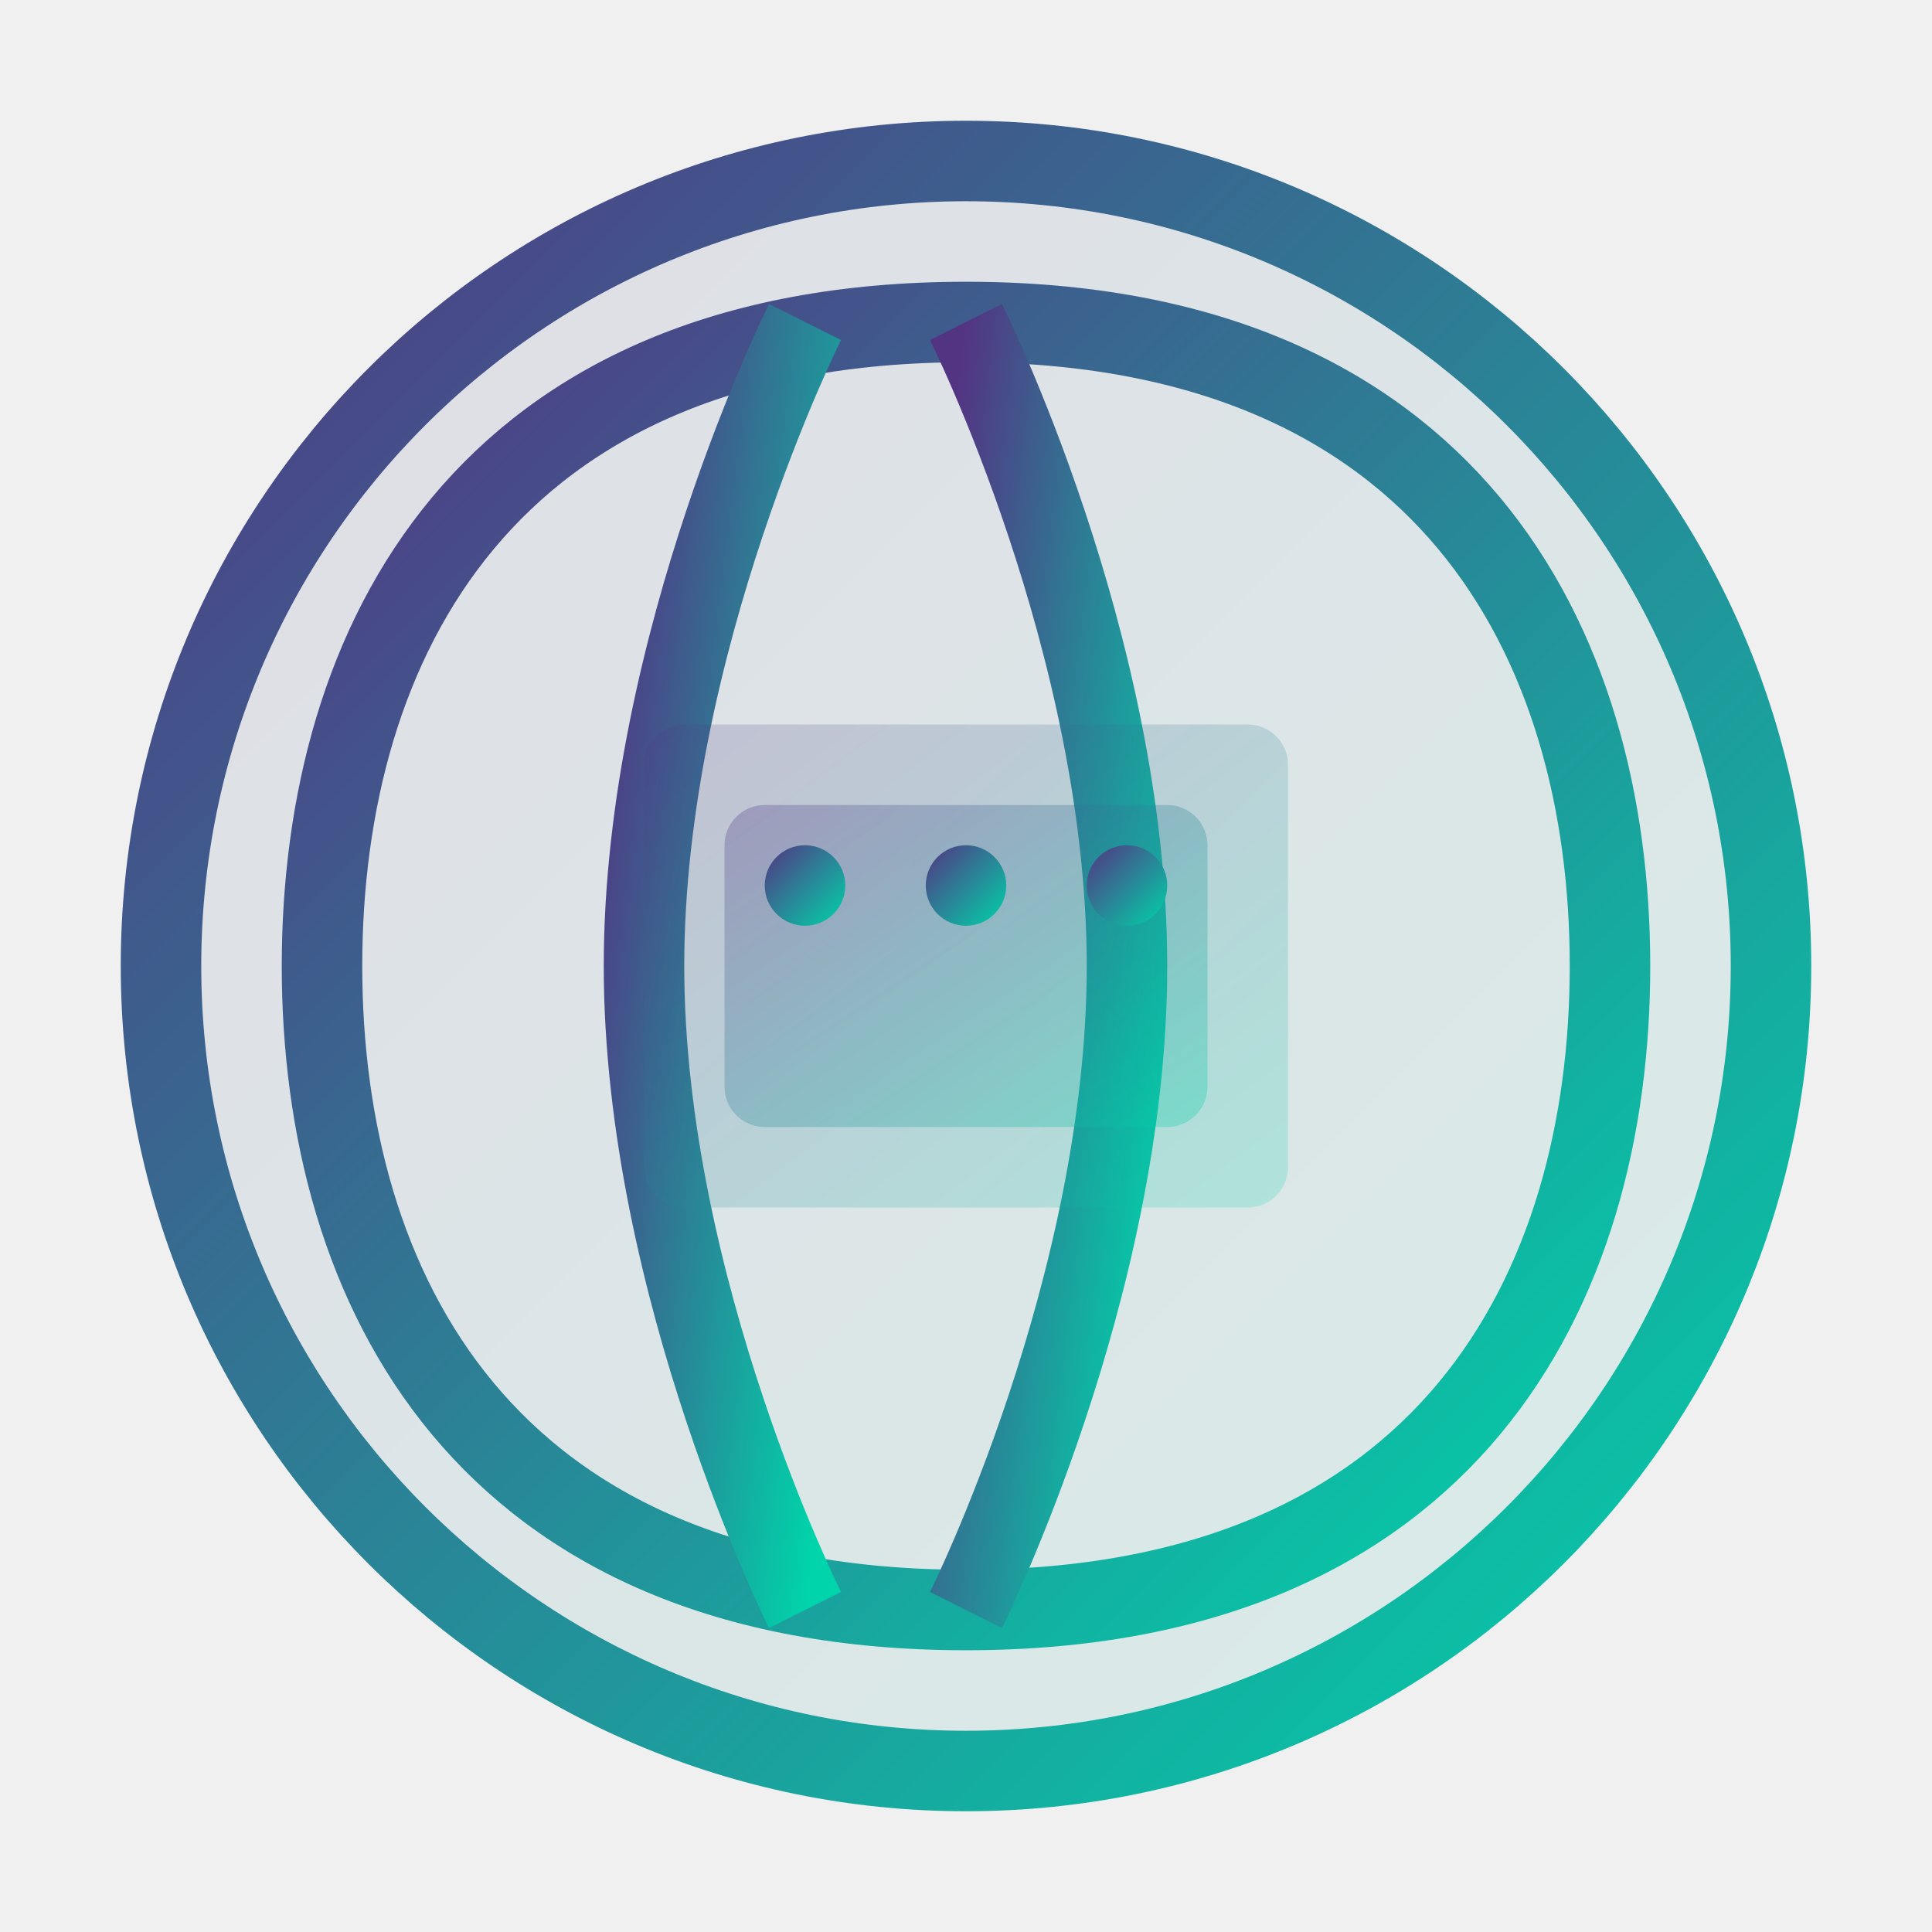
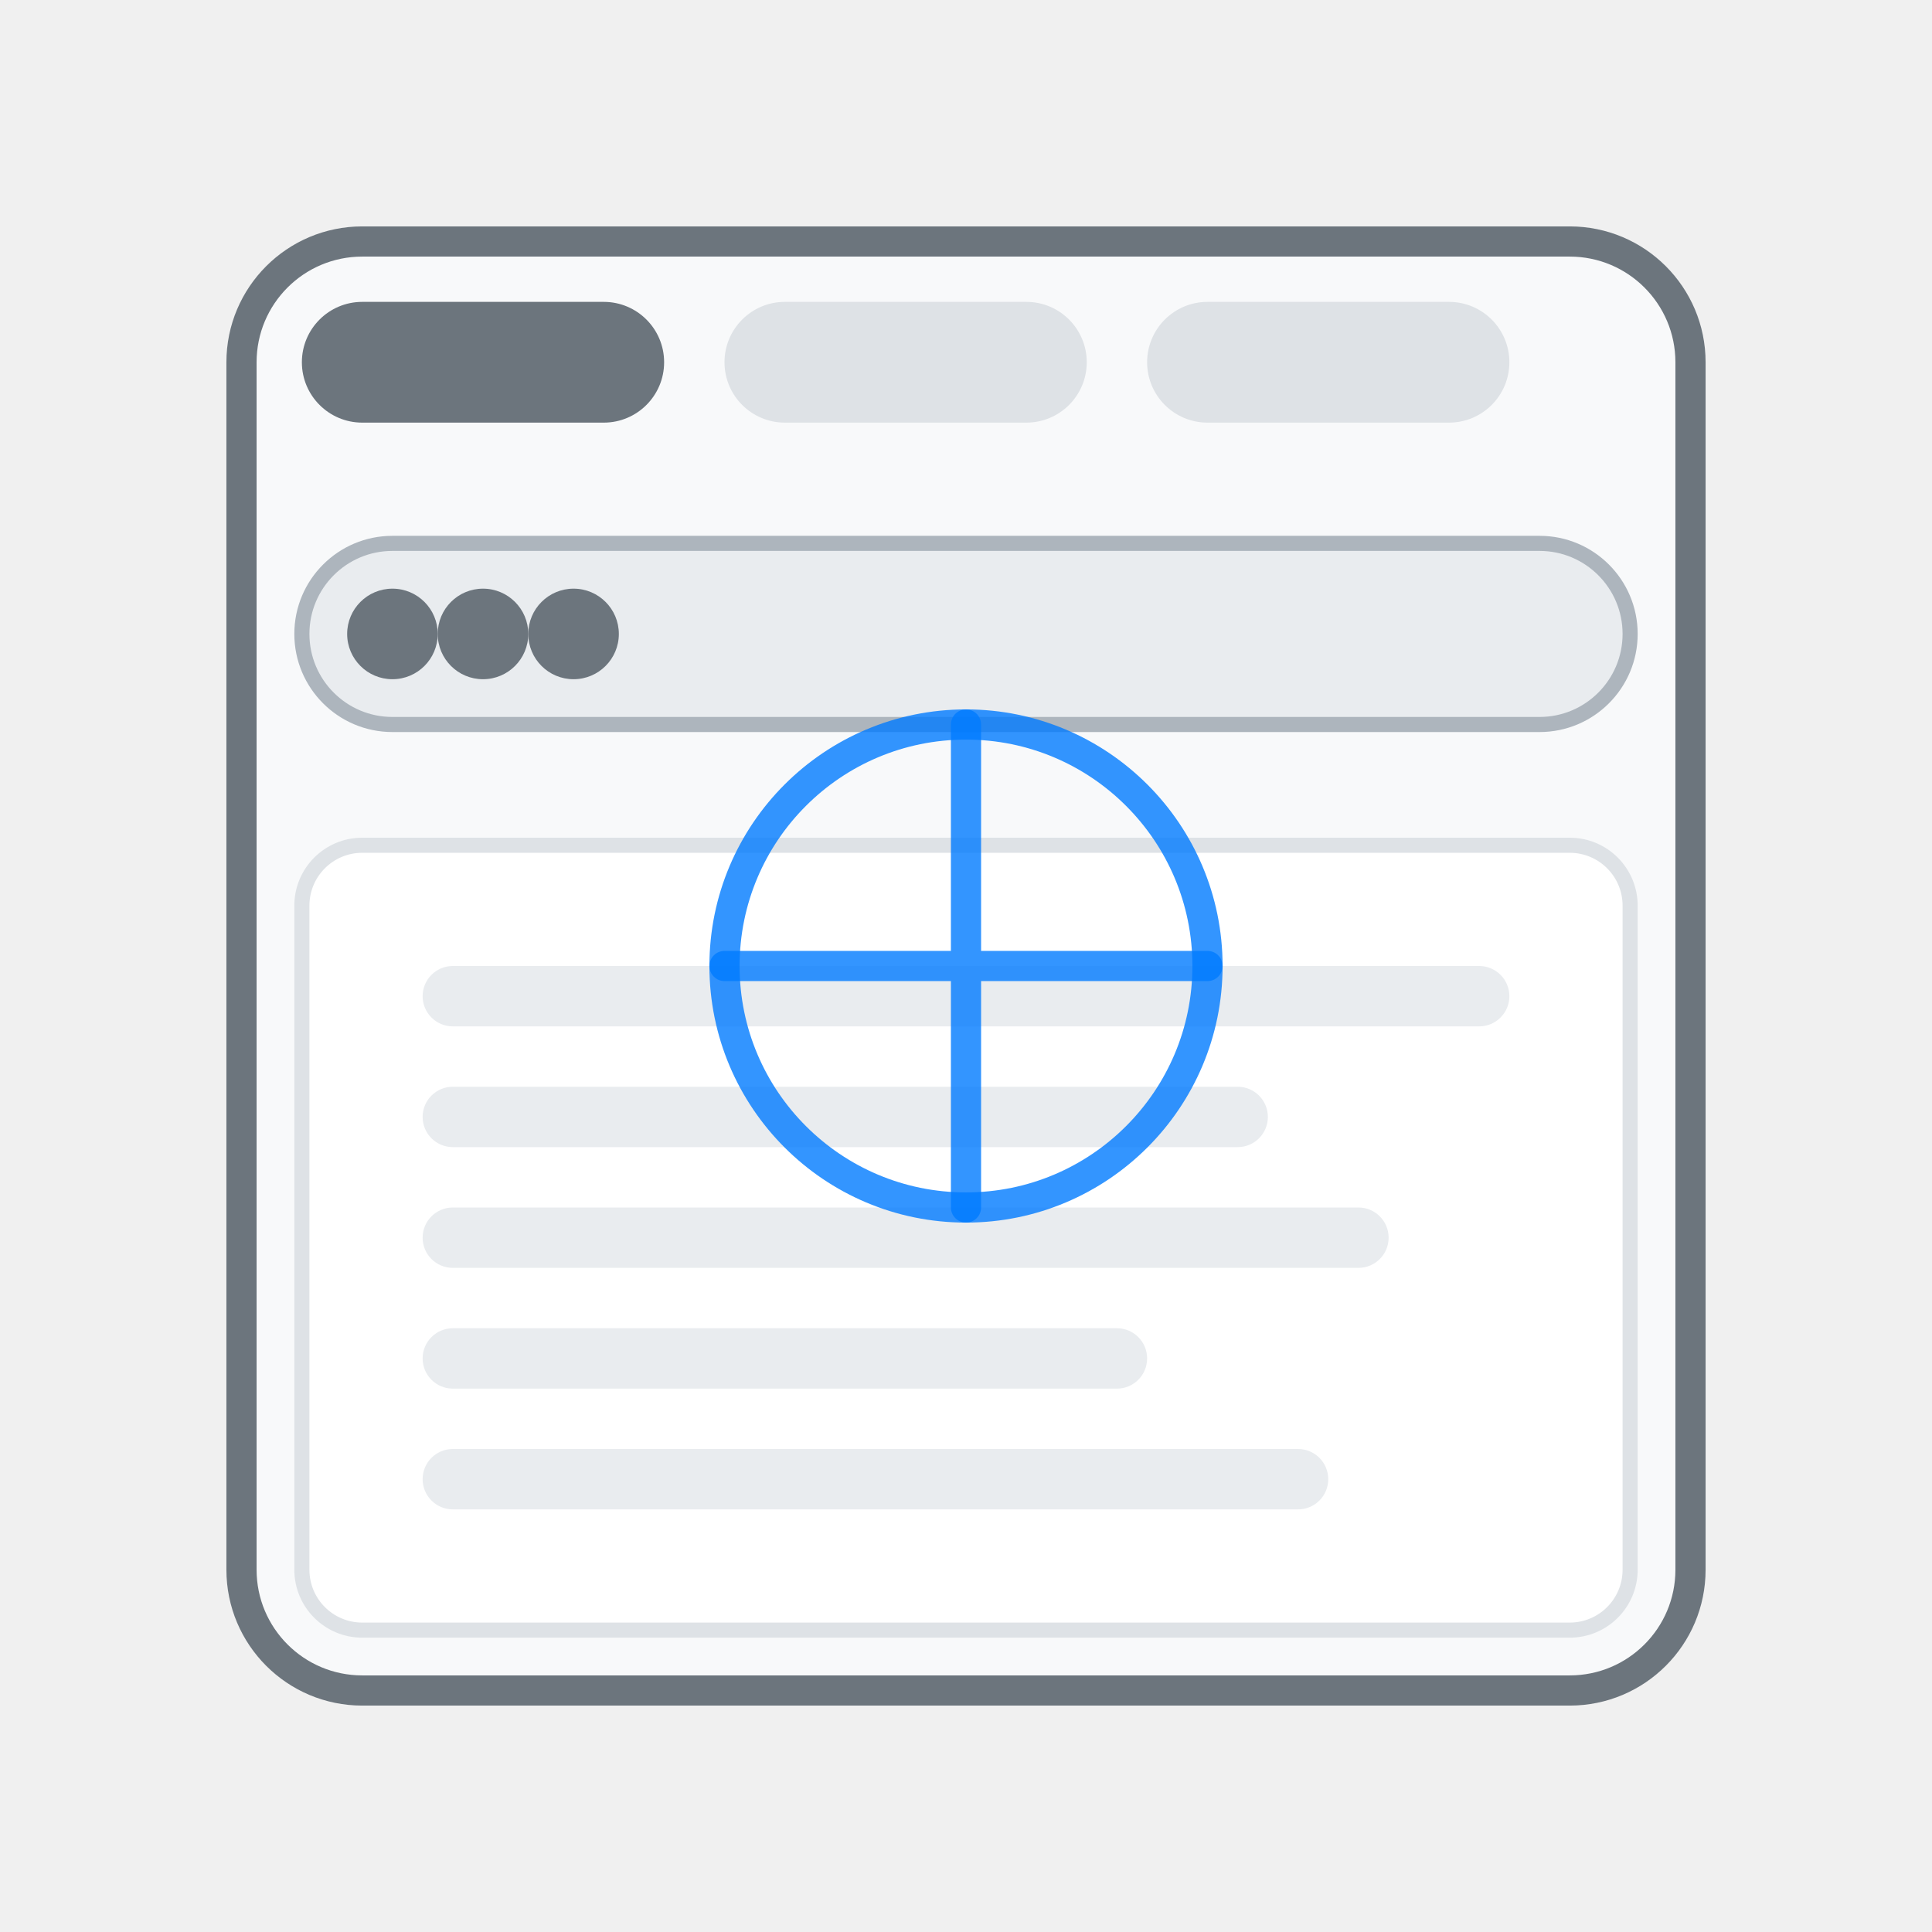
- <svg xmlns="http://www.w3.org/2000/svg" width="48" height="48" viewBox="0 0 48 48">
-   <defs>
-     <linearGradient id="platformGradient" x1="0%" y1="0%" x2="100%" y2="100%">
-       <stop offset="0%" style="stop-color:#533483" />
-       <stop offset="100%" style="stop-color:#00d4aa" />
-     </linearGradient>
-   </defs>
-   <circle cx="24" cy="24" r="20" fill="url(#platformGradient)" opacity="0.1" />
-   <circle cx="24" cy="24" r="20" fill="none" stroke="url(#platformGradient)" stroke-width="2" />
-   <path d="M 8 24 C 8 16 12 8 24 8 C 36 8 40 16 40 24 C 40 32 36 40 24 40 C 12 40 8 32 8 24 Z" fill="none" stroke="url(#platformGradient)" stroke-width="2" />
-   <path d="M 8 24 H 40" stroke="url(#platformGradient)" stroke-width="2" />
-   <path d="M 24 8 C 24 8 28 16 28 24 C 28 32 24 40 24 40" stroke="url(#platformGradient)" stroke-width="2" fill="none" />
-   <path d="M 20 8 C 20 8 16 16 16 24 C 16 32 20 40 20 40" stroke="url(#platformGradient)" stroke-width="2" fill="none" />
-   <rect x="16" y="18" width="16" height="12" rx="1" fill="url(#platformGradient)" opacity="0.2" />
-   <rect x="18" y="20" width="12" height="8" rx="1" fill="url(#platformGradient)" opacity="0.3" />
-   <circle cx="20" cy="22" r="1" fill="url(#platformGradient)" />
-   <circle cx="24" cy="22" r="1" fill="url(#platformGradient)" />
-   <circle cx="28" cy="22" r="1" fill="url(#platformGradient)" />
+ <svg xmlns="http://www.w3.org/2000/svg" width="128" height="128" viewBox="0 0 128 128">
+   <rect x="16" y="16" width="96" height="96" rx="8" fill="#f8f9fa" stroke="#6c757d" stroke-width="2" />
+   <rect x="20" y="20" width="24" height="8" rx="4" fill="#6c757d" />
+   <rect x="48" y="20" width="24" height="8" rx="4" fill="#dee2e6" />
+   <rect x="76" y="20" width="24" height="8" rx="4" fill="#dee2e6" />
+   <rect x="20" y="36" width="88" height="12" rx="6" fill="#e9ecef" stroke="#adb5bd" stroke-width="1" />
+   <circle cx="26" cy="42" r="3" fill="#6c757d" />
+   <circle cx="32" cy="42" r="3" fill="#6c757d" />
+   <circle cx="38" cy="42" r="3" fill="#6c757d" />
+   <rect x="20" y="56" width="88" height="52" rx="4" fill="#ffffff" stroke="#dee2e6" stroke-width="1" />
+   <rect x="28" y="64" width="72" height="4" rx="2" fill="#e9ecef" />
+   <rect x="28" y="72" width="56" height="4" rx="2" fill="#e9ecef" />
+   <rect x="28" y="80" width="64" height="4" rx="2" fill="#e9ecef" />
+   <rect x="28" y="88" width="48" height="4" rx="2" fill="#e9ecef" />
+   <rect x="28" y="96" width="60" height="4" rx="2" fill="#e9ecef" />
+   <circle cx="64" cy="64" r="16" fill="none" stroke="#007bff" stroke-width="2" opacity="0.8" />
+   <path d="M 64 48 L 64 80 M 48 64 L 80 64" stroke="#007bff" stroke-width="2" stroke-linecap="round" opacity="0.8" />
</svg>
